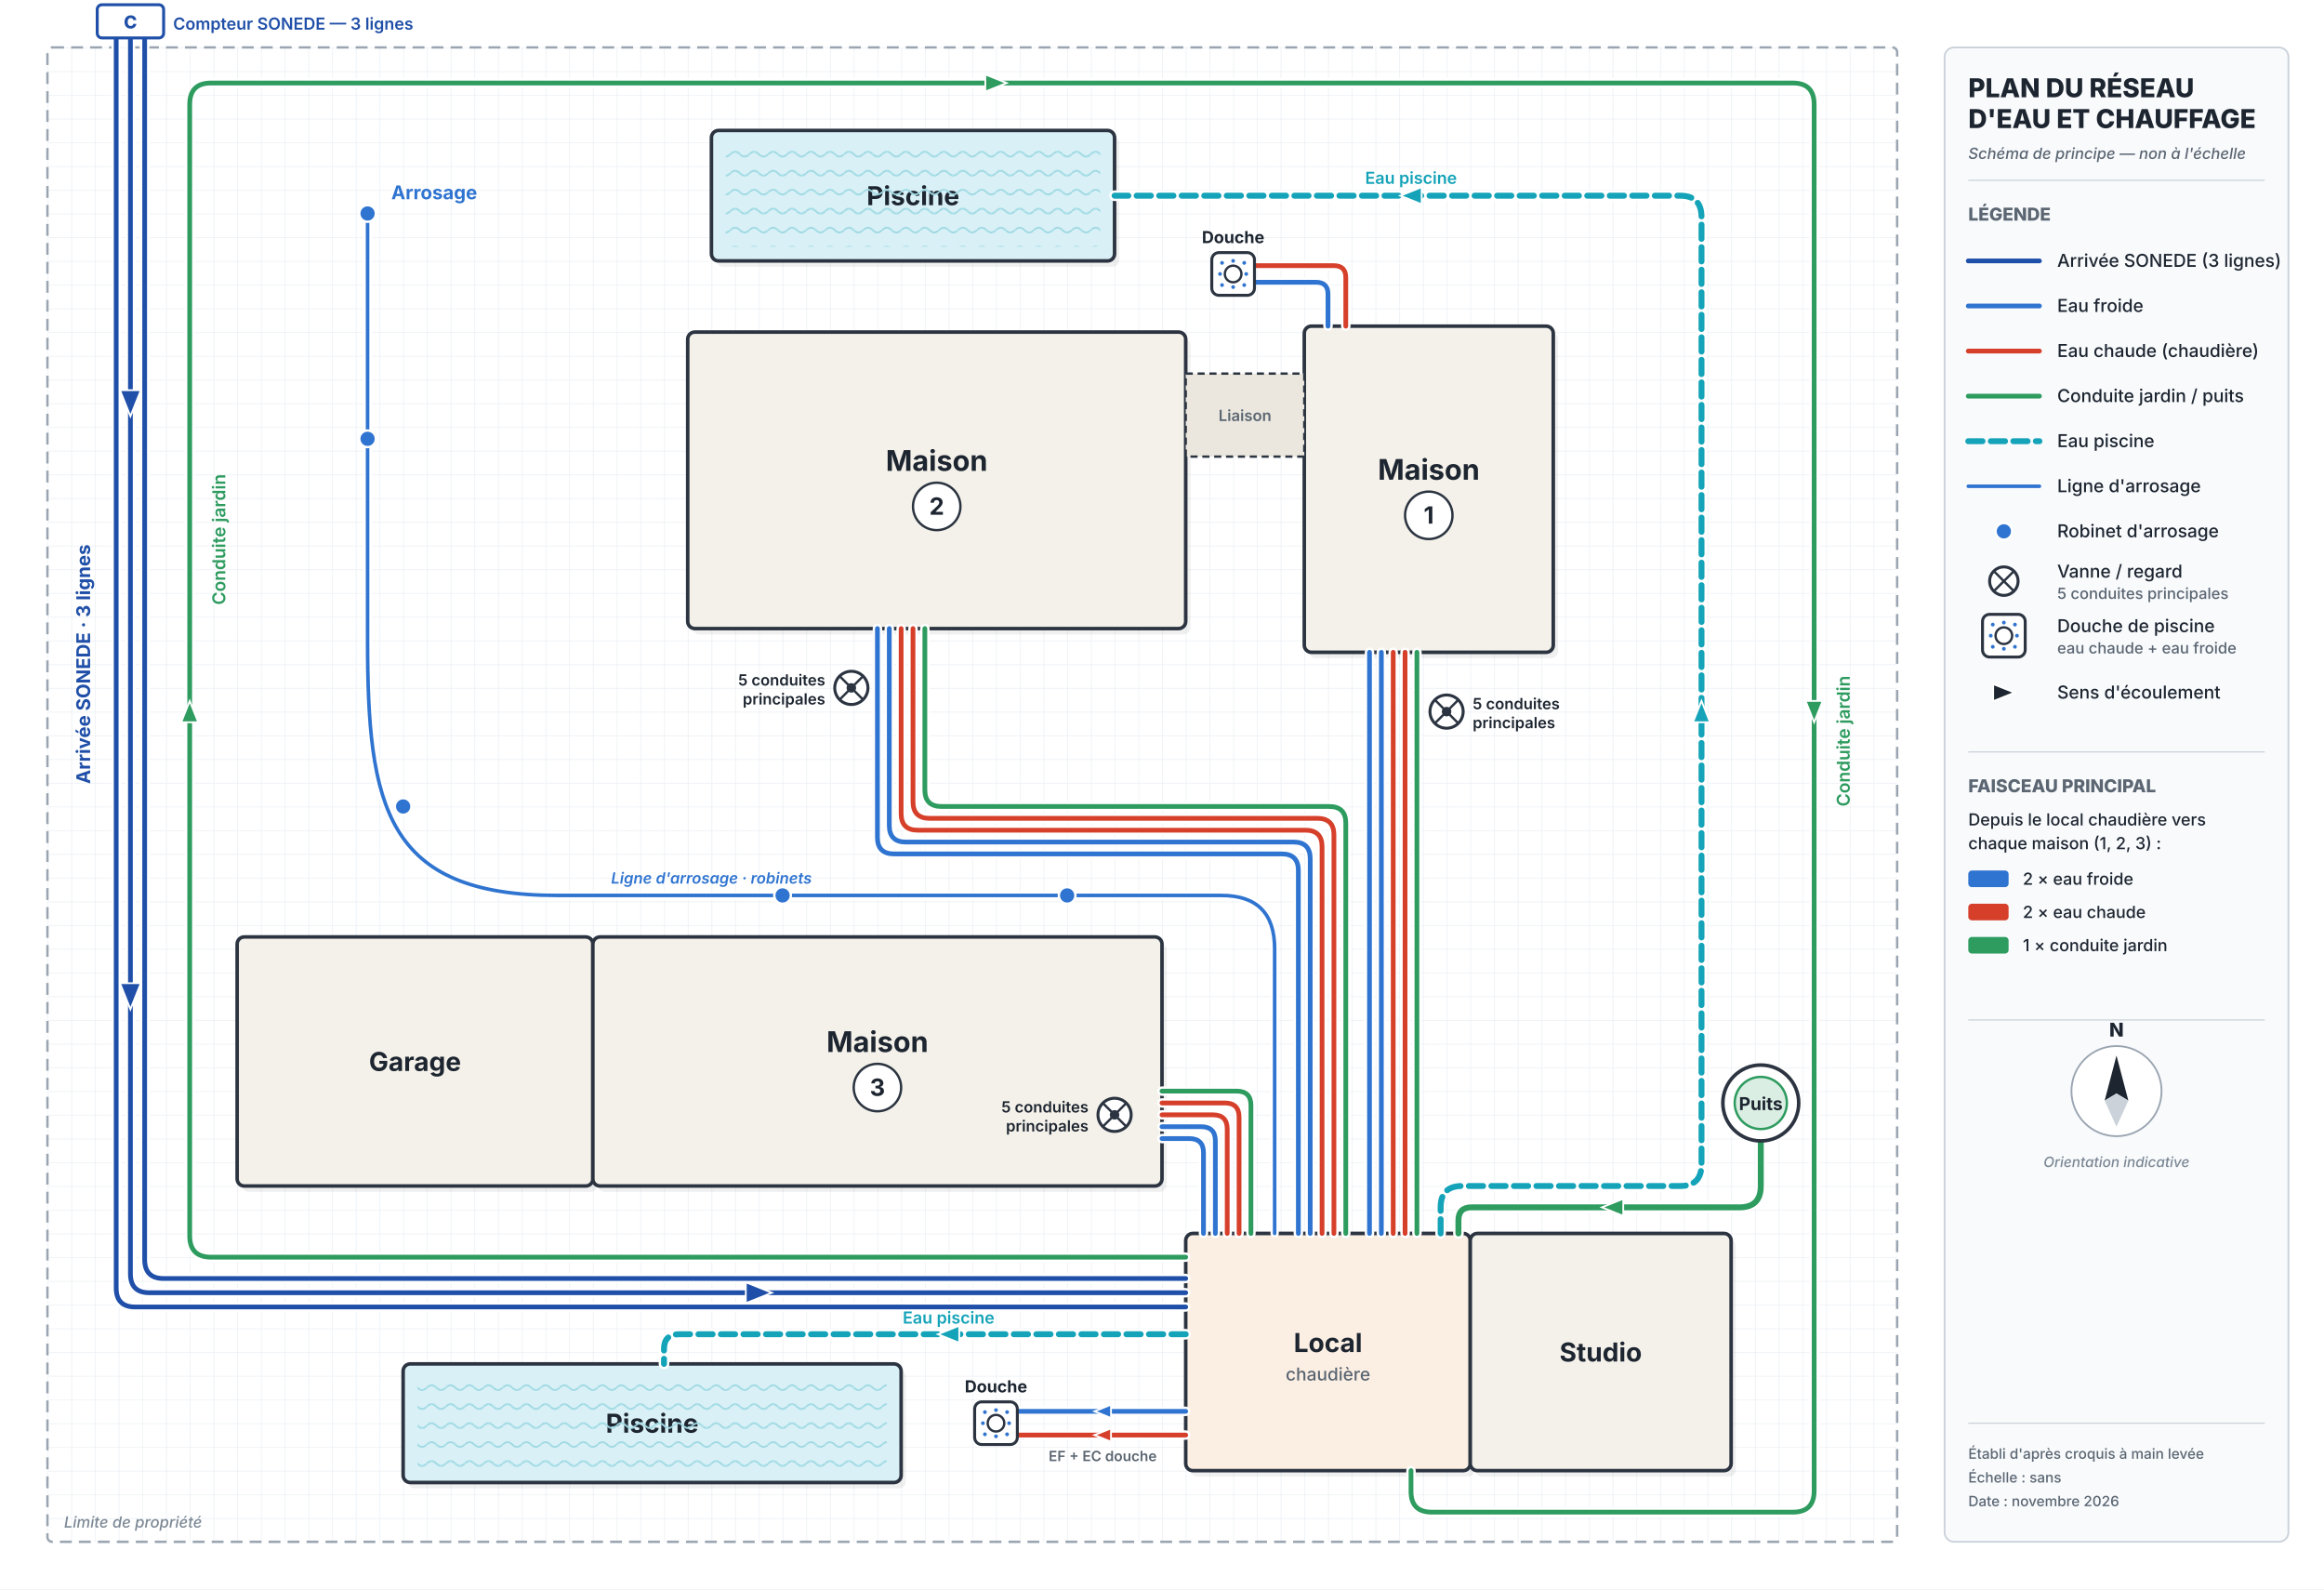
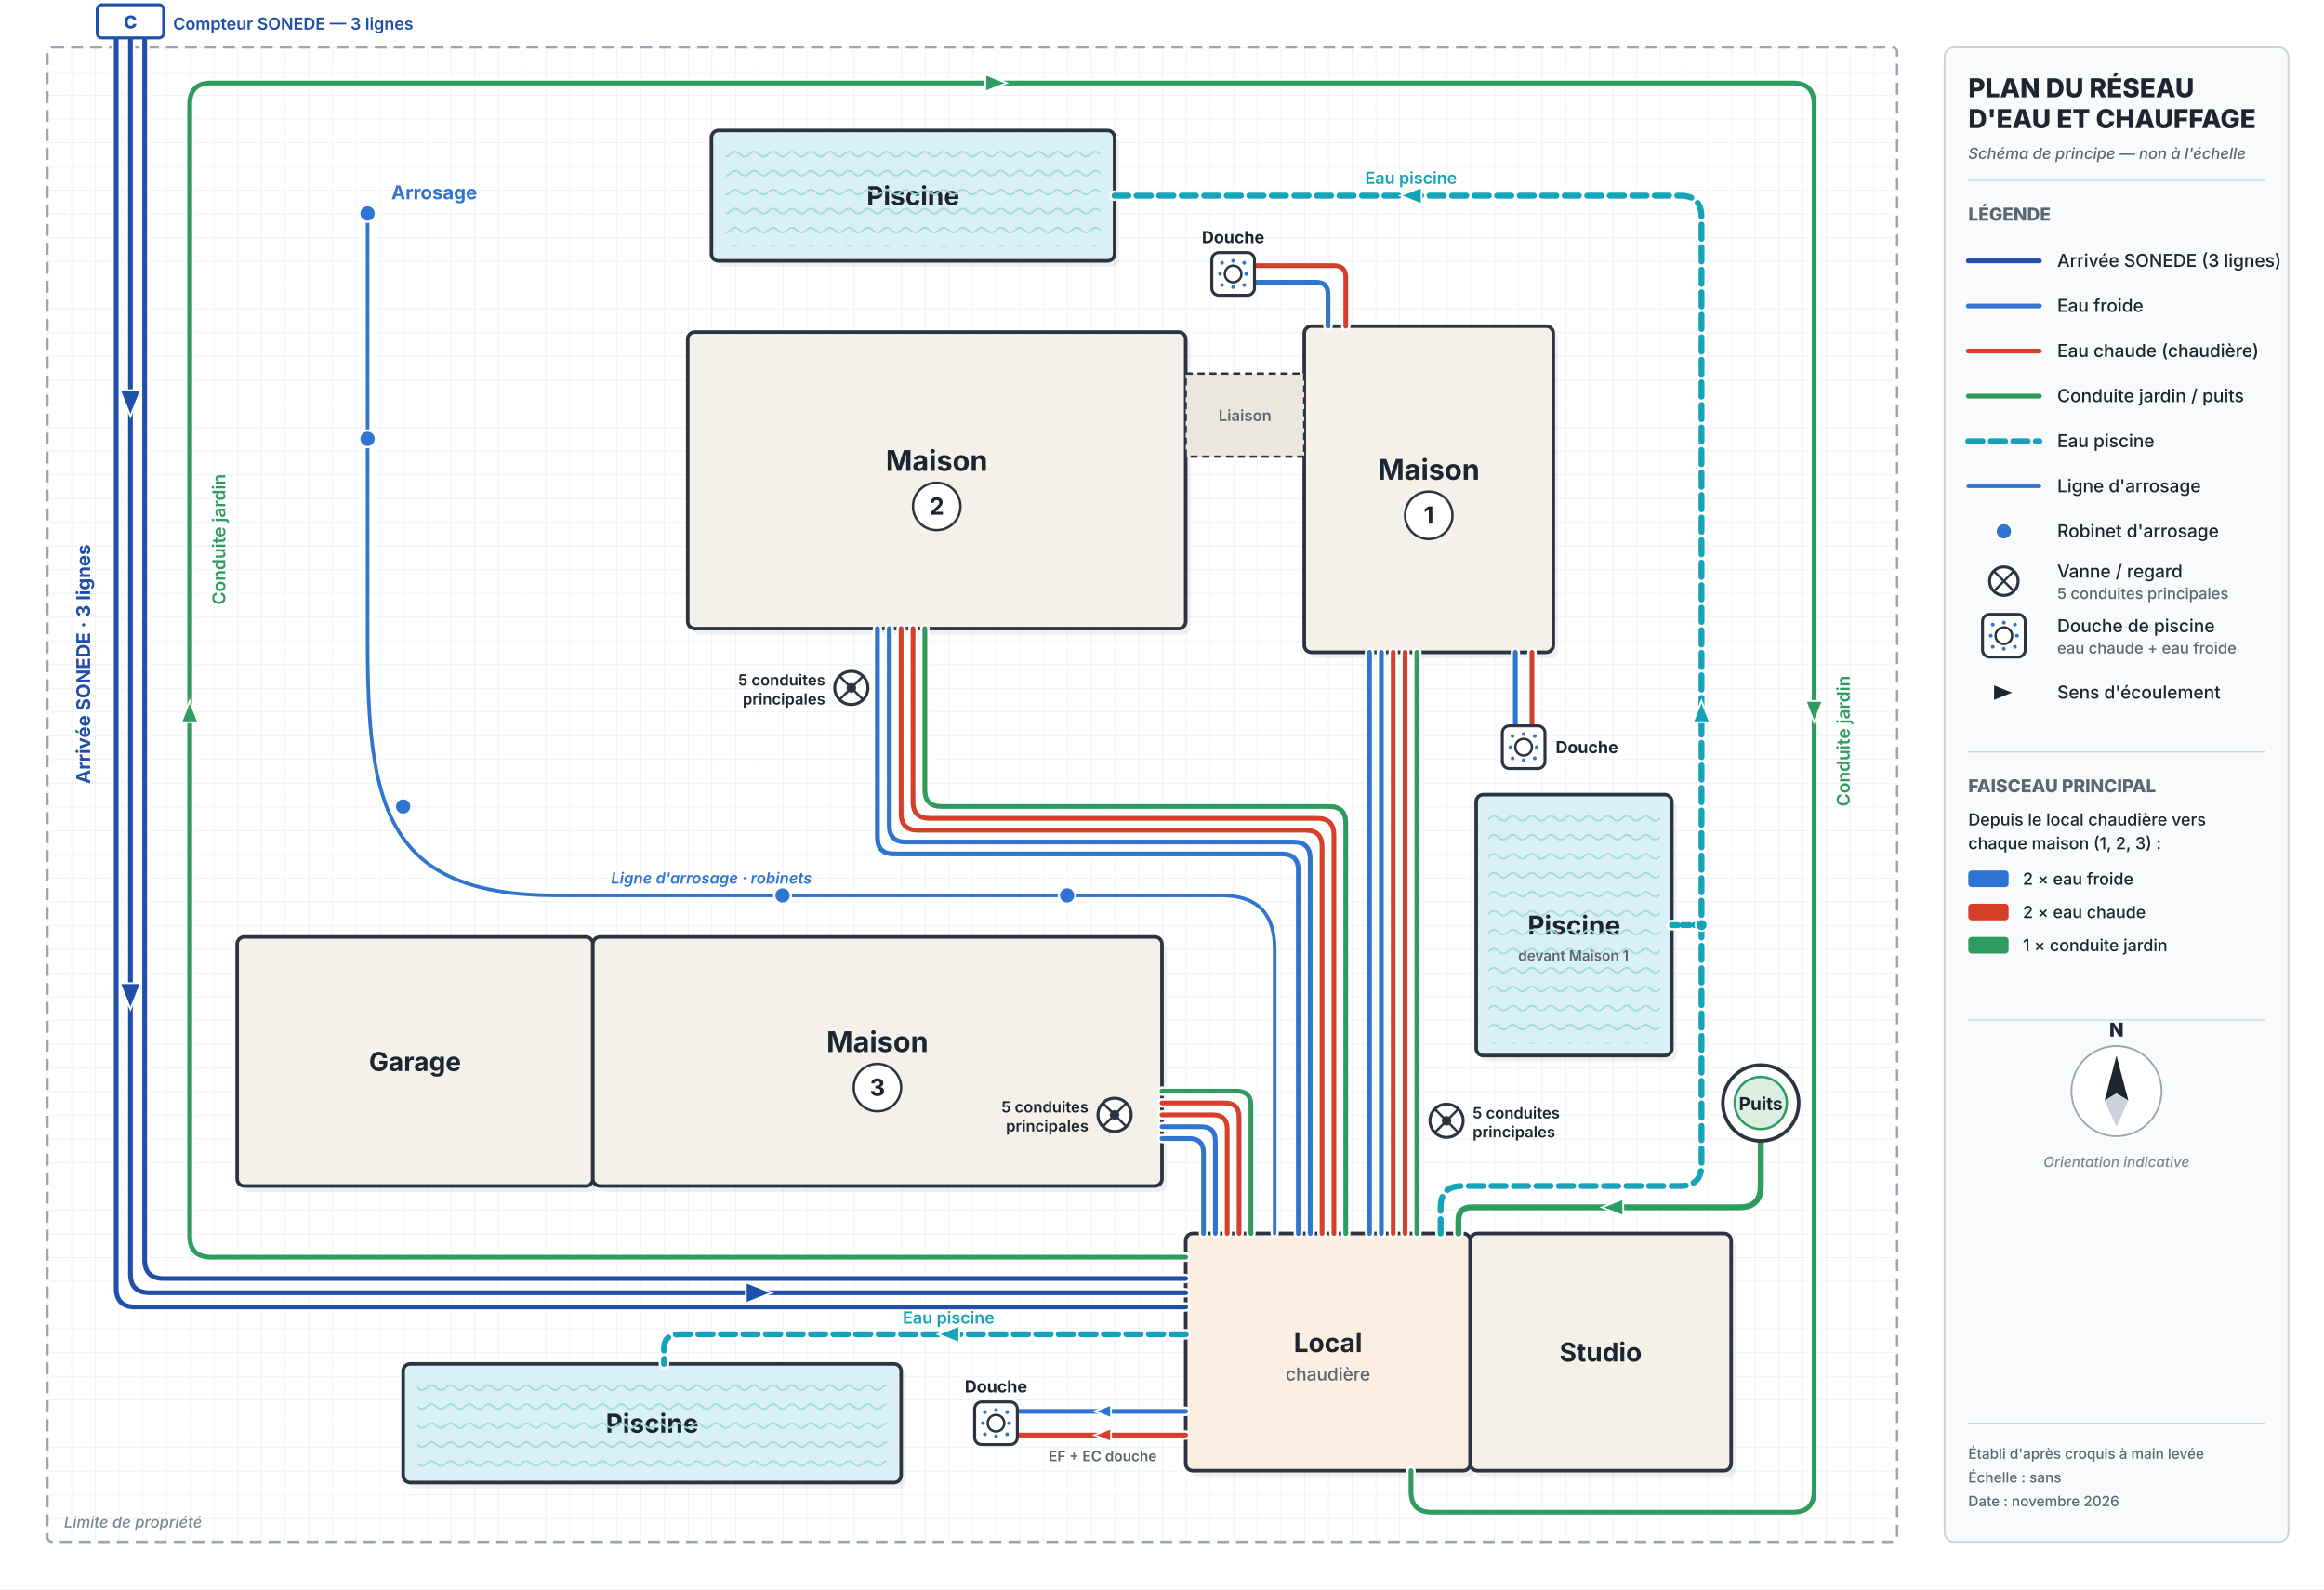
<svg xmlns="http://www.w3.org/2000/svg" viewBox="0 0 1960 1340" width="1960" height="1340" font-family="Inter, Segoe UI, Helvetica, Arial, sans-serif">
  <rect width="1960" height="1340" fill="#ffffff" />
  <defs>
    <pattern id="grid" width="20" height="20" patternUnits="userSpaceOnUse">
      <path d="M20 0H0V20" fill="none" stroke="#e9edf2" stroke-width="1" />
    </pattern>
    <pattern id="water" width="16" height="16" patternUnits="userSpaceOnUse">
      <path d="M0 10 Q4 6 8 10 T16 10" fill="none" stroke="#9fd8e3" stroke-width="1.5" />
    </pattern>
  </defs>
  <g transform="translate(40,40)">
    <rect x="0" y="0" width="1560" height="1260" fill="url(#grid)" stroke="#9aa5b1" stroke-width="2" stroke-dasharray="10 6" rx="4" />
    <text x="14" y="1248" font-size="13" font-weight="500" fill="#7b8794" text-anchor="start" font-style="italic">Limite de propriété</text>
    <rect x="564" y="75" width="340" height="110" rx="6" fill="#000" opacity=".06" />
    <rect x="560" y="70" width="340" height="110" rx="6" fill="#d9f1f6" stroke="#2b3440" stroke-width="3" />
    <text x="730.0" y="133.0" font-size="22" font-weight="700" fill="#1d2530" text-anchor="middle">Piscine</text>
    <rect x="572" y="82" width="316" height="86" rx="4" fill="url(#water)" />
    <rect x="544" y="245" width="420" height="250" rx="6" fill="#000" opacity=".06" />
    <rect x="540" y="240" width="420" height="250" rx="6" fill="#f4f1ea" stroke="#2b3440" stroke-width="3" />
    <circle cx="750.0" cy="387.0" r="20" fill="#fff" stroke="#2b3440" stroke-width="2" />
    <text x="750.0" y="394.0" font-size="20" font-weight="700" fill="#1d2530" text-anchor="middle">2</text>
    <text x="750.0" y="357.0" font-size="24" font-weight="700" fill="#1d2530" text-anchor="middle">Maison</text>
    <rect x="1064" y="240" width="210" height="275" rx="6" fill="#000" opacity=".06" />
    <rect x="1060" y="235" width="210" height="275" rx="6" fill="#f4f1ea" stroke="#2b3440" stroke-width="3" />
    <circle cx="1165.0" cy="394.5" r="20" fill="#fff" stroke="#2b3440" stroke-width="2" />
    <text x="1165.0" y="401.5" font-size="20" font-weight="700" fill="#1d2530" text-anchor="middle">1</text>
    <text x="1165.0" y="364.5" font-size="24" font-weight="700" fill="#1d2530" text-anchor="middle">Maison</text>
    <rect x="960" y="275" width="100" height="70" fill="#ebe7de" stroke="#2b3440" stroke-width="2" stroke-dasharray="6 4" />
    <text x="1010" y="315" font-size="13" font-weight="600" fill="#5b6672" text-anchor="middle">Liaison</text>
    <rect x="164" y="755" width="300" height="210" rx="6" fill="#000" opacity=".06" />
    <rect x="160" y="750" width="300" height="210" rx="6" fill="#f4f1ea" stroke="#2b3440" stroke-width="3" />
    <text x="310.0" y="863.0" font-size="22" font-weight="700" fill="#1d2530" text-anchor="middle">Garage</text>
    <rect x="464" y="755" width="480" height="210" rx="6" fill="#000" opacity=".06" />
    <rect x="460" y="750" width="480" height="210" rx="6" fill="#f4f1ea" stroke="#2b3440" stroke-width="3" />
    <circle cx="700.0" cy="877.0" r="20" fill="#fff" stroke="#2b3440" stroke-width="2" />
    <text x="700.0" y="884.0" font-size="20" font-weight="700" fill="#1d2530" text-anchor="middle">3</text>
    <text x="700.0" y="847.0" font-size="24" font-weight="700" fill="#1d2530" text-anchor="middle">Maison</text>
    <rect x="304" y="1115" width="420" height="100" rx="6" fill="#000" opacity=".06" />
    <rect x="300" y="1110" width="420" height="100" rx="6" fill="#d9f1f6" stroke="#2b3440" stroke-width="3" />
    <text x="510.0" y="1168.0" font-size="22" font-weight="700" fill="#1d2530" text-anchor="middle">Piscine</text>
    <rect x="312" y="1122" width="396" height="76" rx="4" fill="url(#water)" />
    <rect x="964" y="1005" width="240" height="200" rx="6" fill="#000" opacity=".06" />
    <rect x="960" y="1000" width="240" height="200" rx="6" fill="#fbeee3" stroke="#2b3440" stroke-width="3" />
    <text x="1080.0" y="1100.0" font-size="22" font-weight="700" fill="#1d2530" text-anchor="middle">Local</text>
    <text x="1080.0" y="1124.0" font-size="15" font-weight="500" fill="#5b6672" text-anchor="middle">chaudière</text>
    <rect x="1204" y="1005" width="220" height="200" rx="6" fill="#000" opacity=".06" />
    <rect x="1200" y="1000" width="220" height="200" rx="6" fill="#f4f1ea" stroke="#2b3440" stroke-width="3" />
    <text x="1310.0" y="1108.0" font-size="22" font-weight="700" fill="#1d2530" text-anchor="middle">Studio</text>
    <path d="M960,1020 L138.0,1020.0 Q120,1020 120.0,1002.0 L120.0,48.0 Q120,30 138.0,30.0 L1472.0,30.0 Q1490,30 1490.0,48.0 L1490.0,1217.0 Q1490,1235 1472.0,1235.0 L1167.5,1235.0 Q1150,1235 1150.0,1217.5 L1150,1200" fill="none" stroke="#fff" stroke-width="8" stroke-linejoin="round" stroke-linecap="round" />
    <path d="M960,1020 L138.0,1020.0 Q120,1020 120.0,1002.0 L120.0,48.0 Q120,30 138.0,30.0 L1472.0,30.0 Q1490,30 1490.0,48.0 L1490.0,1217.0 Q1490,1235 1472.0,1235.0 L1167.5,1235.0 Q1150,1235 1150.0,1217.5 L1150,1200" fill="none" stroke="#2e9b5f" stroke-width="4" stroke-linejoin="round" stroke-linecap="round" />
    <polygon points="120.0,551.0 112.8,569.0 127.2,569.0" fill="#2e9b5f" stroke="#fff" stroke-width="1.5" />
    <polygon points="809.0,30.0 791.0,22.8 791.0,37.2" fill="#2e9b5f" stroke="#fff" stroke-width="1.5" />
    <polygon points="1490.0,569.0 1482.8,551.0 1497.2,551.0" fill="#2e9b5f" stroke="#fff" stroke-width="1.5" />
    <text x="150" y="470" font-size="15" font-weight="600" fill="#2e9b5f" text-anchor="start" transform="rotate(-90 150 470)">Conduite jardin</text>
    <text x="1520" y="640" font-size="15" font-weight="600" fill="#2e9b5f" text-anchor="start" transform="rotate(-90 1520 640)">Conduite jardin</text>
    <path d="M58,-8 L58.0,1046.0 Q58,1062 74.0,1062.0 L960,1062" fill="none" stroke="#fff" stroke-width="8" stroke-linejoin="round" stroke-linecap="round" />
    <path d="M58,-8 L58.0,1046.0 Q58,1062 74.0,1062.0 L960,1062" fill="none" stroke="#1f4fa8" stroke-width="4" stroke-linejoin="round" stroke-linecap="round" />
    <path d="M70,-8 L70.0,1034.0 Q70,1050 86.0,1050.0 L960,1050" fill="none" stroke="#fff" stroke-width="8" stroke-linejoin="round" stroke-linecap="round" />
    <path d="M70,-8 L70.0,1034.0 Q70,1050 86.0,1050.0 L960,1050" fill="none" stroke="#1f4fa8" stroke-width="4" stroke-linejoin="round" stroke-linecap="round" />
    <path d="M82,-8 L82.0,1022.0 Q82,1038 98.0,1038.0 L960,1038" fill="none" stroke="#fff" stroke-width="8" stroke-linejoin="round" stroke-linecap="round" />
    <path d="M82,-8 L82.0,1022.0 Q82,1038 98.0,1038.0 L960,1038" fill="none" stroke="#1f4fa8" stroke-width="4" stroke-linejoin="round" stroke-linecap="round" />
    <polygon points="70.0,311.0 61.2,289.0 78.8,289.0" fill="#1f4fa8" stroke="#fff" stroke-width="1.5" />
    <polygon points="70.0,811.0 61.2,789.0 78.8,789.0" fill="#1f4fa8" stroke="#fff" stroke-width="1.5" />
    <polygon points="611.0,1050.0 589.0,1041.2 589.0,1058.8" fill="#1f4fa8" stroke="#fff" stroke-width="1.5" />
    <text x="36" y="520" font-size="16" font-weight="700" fill="#1f4fa8" text-anchor="middle" transform="rotate(-90 36 520)">Arrivée SONEDE · 3 lignes</text>
    <rect x="42" y="-36" width="56" height="28" rx="4" fill="#fff" stroke="#1f4fa8" stroke-width="2.5" />
    <text x="70" y="-16" font-size="15" font-weight="800" fill="#1f4fa8" text-anchor="middle">C</text>
    <text x="106" y="-15" font-size="14" font-weight="600" fill="#1f4fa8" text-anchor="start">Compteur SONEDE — 3 lignes</text>
    <path d="M960,1085 L532.5,1085.0 Q520,1085 520.0,1097.5 L520,1110" fill="none" stroke="#fff" stroke-width="9" stroke-linejoin="round" stroke-linecap="round" />
    <path d="M960,1085 L532.5,1085.0 Q520,1085 520.0,1097.5 L520,1110" fill="none" stroke="#14a3b8" stroke-width="5" stroke-linejoin="round" stroke-linecap="round" stroke-dasharray="12 7" />
    <polygon points="751.0,1085.0 769.0,1077.8 769.0,1092.2" fill="#14a3b8" stroke="#fff" stroke-width="1.5" />
    <text x="760" y="1076" font-size="14" font-weight="600" fill="#14a3b8" text-anchor="middle">Eau piscine</text>
    <path d="M1175,1000 L1175.0,978.0 Q1175,960 1193.0,960.0 L1377.0,960.0 Q1395,960 1395.0,942.0 L1395.0,143.0 Q1395,125 1377.0,125.0 L900,125" fill="none" stroke="#fff" stroke-width="9" stroke-linejoin="round" stroke-linecap="round" />
    <path d="M1175,1000 L1175.0,978.0 Q1175,960 1193.0,960.0 L1377.0,960.0 Q1395,960 1395.0,942.0 L1395.0,143.0 Q1395,125 1377.0,125.0 L900,125" fill="none" stroke="#14a3b8" stroke-width="5" stroke-linejoin="round" stroke-linecap="round" stroke-dasharray="12 7" />
    <polygon points="1395.0,551.0 1387.8,569.0 1402.2,569.0" fill="#14a3b8" stroke="#fff" stroke-width="1.5" />
    <polygon points="1141.0,125.0 1159.0,117.8 1159.0,132.2" fill="#14a3b8" stroke="#fff" stroke-width="1.5" />
    <text x="1150" y="115" font-size="14" font-weight="600" fill="#14a3b8" text-anchor="middle">Eau piscine</text>
    <path d="M1445,922 L1445.0,960.0 Q1445,978 1427.0,978.0 L1201.0,978.0 Q1190,978 1190.0,989.0 L1190,1000" fill="none" stroke="#fff" stroke-width="9" stroke-linejoin="round" stroke-linecap="round" />
    <path d="M1445,922 L1445.0,960.0 Q1445,978 1427.0,978.0 L1201.0,978.0 Q1190,978 1190.0,989.0 L1190,1000" fill="none" stroke="#2e9b5f" stroke-width="5" stroke-linejoin="round" stroke-linecap="round" />
    <polygon points="1311.0,978.0 1329.0,970.8 1329.0,985.2" fill="#2e9b5f" stroke="#fff" stroke-width="1.5" />
    <circle cx="1445" cy="890" r="32" fill="#fff" stroke="#2b3440" stroke-width="3" />
    <circle cx="1445" cy="890" r="22" fill="#dbeee3" stroke="#2e9b5f" stroke-width="2" />
    <text x="1445" y="896" font-size="15" font-weight="700" fill="#1d2530" text-anchor="middle">Puits</text>
    <path d="M1035,1000 L1035,760 Q1035,715 990,715 L430,715 C285,715 270,640 270,500 L270,140" fill="none" stroke="#fff" stroke-width="7" stroke-linejoin="round" stroke-linecap="round" />
    <path d="M1035,1000 L1035,760 Q1035,715 990,715 L430,715 C285,715 270,640 270,500 L270,140" fill="none" stroke="#2f74d0" stroke-width="3" stroke-linejoin="round" stroke-linecap="round" />
    <circle cx="270" cy="140" r="7" fill="#2f74d0" stroke="#fff" stroke-width="2" />
    <circle cx="270" cy="330" r="7" fill="#2f74d0" stroke="#fff" stroke-width="2" />
    <circle cx="300" cy="640" r="7" fill="#2f74d0" stroke="#fff" stroke-width="2" />
    <circle cx="620" cy="715" r="7" fill="#2f74d0" stroke="#fff" stroke-width="2" />
    <circle cx="860" cy="715" r="7" fill="#2f74d0" stroke="#fff" stroke-width="2" />
    <text x="290" y="128" font-size="16" font-weight="700" fill="#2f74d0" text-anchor="start">Arrosage</text>
    <text x="560" y="705" font-size="13" font-weight="600" fill="#2f74d0" text-anchor="middle" font-style="italic">Ligne d'arrosage · robinets</text>
    <path d="M975,1000 L975.0,932.0 Q975,920 963.0,920.0 L940,920" fill="none" stroke="#fff" stroke-width="8" stroke-linejoin="round" stroke-linecap="round" />
    <path d="M975,1000 L975.0,932.0 Q975,920 963.0,920.0 L940,920" fill="none" stroke="#2f74d0" stroke-width="4" stroke-linejoin="round" stroke-linecap="round" />
    <path d="M985,1000 L985.0,922.0 Q985,910 973.0,910.0 L940,910" fill="none" stroke="#fff" stroke-width="8" stroke-linejoin="round" stroke-linecap="round" />
    <path d="M985,1000 L985.0,922.0 Q985,910 973.0,910.0 L940,910" fill="none" stroke="#2f74d0" stroke-width="4" stroke-linejoin="round" stroke-linecap="round" />
    <path d="M995,1000 L995.0,912.0 Q995,900 983.0,900.0 L940,900" fill="none" stroke="#fff" stroke-width="8" stroke-linejoin="round" stroke-linecap="round" />
    <path d="M995,1000 L995.0,912.0 Q995,900 983.0,900.0 L940,900" fill="none" stroke="#d6402b" stroke-width="4" stroke-linejoin="round" stroke-linecap="round" />
    <path d="M1005,1000 L1005.0,902.0 Q1005,890 993.0,890.0 L940,890" fill="none" stroke="#fff" stroke-width="8" stroke-linejoin="round" stroke-linecap="round" />
    <path d="M1005,1000 L1005.0,902.0 Q1005,890 993.0,890.0 L940,890" fill="none" stroke="#d6402b" stroke-width="4" stroke-linejoin="round" stroke-linecap="round" />
    <path d="M1015,1000 L1015.0,892.0 Q1015,880 1003.0,880.0 L940,880" fill="none" stroke="#fff" stroke-width="8" stroke-linejoin="round" stroke-linecap="round" />
    <path d="M1015,1000 L1015.0,892.0 Q1015,880 1003.0,880.0 L940,880" fill="none" stroke="#2e9b5f" stroke-width="4" stroke-linejoin="round" stroke-linecap="round" />
    <path d="M1055,1000 L1055.0,694.0 Q1055,680 1041.0,680.0 L714.0,680.0 Q700,680 700.0,666.0 L700,490" fill="none" stroke="#fff" stroke-width="8" stroke-linejoin="round" stroke-linecap="round" />
    <path d="M1055,1000 L1055.0,694.0 Q1055,680 1041.0,680.0 L714.0,680.0 Q700,680 700.0,666.0 L700,490" fill="none" stroke="#2f74d0" stroke-width="4" stroke-linejoin="round" stroke-linecap="round" />
    <path d="M1065,1000 L1065.0,684.0 Q1065,670 1051.0,670.0 L724.0,670.0 Q710,670 710.0,656.0 L710,490" fill="none" stroke="#fff" stroke-width="8" stroke-linejoin="round" stroke-linecap="round" />
    <path d="M1065,1000 L1065.0,684.0 Q1065,670 1051.0,670.0 L724.0,670.0 Q710,670 710.0,656.0 L710,490" fill="none" stroke="#2f74d0" stroke-width="4" stroke-linejoin="round" stroke-linecap="round" />
    <path d="M1075,1000 L1075.0,674.0 Q1075,660 1061.0,660.0 L734.0,660.0 Q720,660 720.0,646.0 L720,490" fill="none" stroke="#fff" stroke-width="8" stroke-linejoin="round" stroke-linecap="round" />
    <path d="M1075,1000 L1075.0,674.0 Q1075,660 1061.0,660.0 L734.0,660.0 Q720,660 720.0,646.0 L720,490" fill="none" stroke="#d6402b" stroke-width="4" stroke-linejoin="round" stroke-linecap="round" />
    <path d="M1085,1000 L1085.0,664.0 Q1085,650 1071.0,650.0 L744.0,650.0 Q730,650 730.0,636.0 L730,490" fill="none" stroke="#fff" stroke-width="8" stroke-linejoin="round" stroke-linecap="round" />
    <path d="M1085,1000 L1085.0,664.0 Q1085,650 1071.0,650.0 L744.0,650.0 Q730,650 730.0,636.0 L730,490" fill="none" stroke="#d6402b" stroke-width="4" stroke-linejoin="round" stroke-linecap="round" />
    <path d="M1095,1000 L1095.0,654.0 Q1095,640 1081.0,640.0 L754.0,640.0 Q740,640 740.0,626.0 L740,490" fill="none" stroke="#fff" stroke-width="8" stroke-linejoin="round" stroke-linecap="round" />
    <path d="M1095,1000 L1095.0,654.0 Q1095,640 1081.0,640.0 L754.0,640.0 Q740,640 740.0,626.0 L740,490" fill="none" stroke="#2e9b5f" stroke-width="4" stroke-linejoin="round" stroke-linecap="round" />
    <path d="M1115,1000 L1115,510" fill="none" stroke="#fff" stroke-width="8" stroke-linejoin="round" stroke-linecap="round" />
    <path d="M1115,1000 L1115,510" fill="none" stroke="#2f74d0" stroke-width="4" stroke-linejoin="round" stroke-linecap="round" />
    <path d="M1125,1000 L1125,510" fill="none" stroke="#fff" stroke-width="8" stroke-linejoin="round" stroke-linecap="round" />
    <path d="M1125,1000 L1125,510" fill="none" stroke="#2f74d0" stroke-width="4" stroke-linejoin="round" stroke-linecap="round" />
    <path d="M1135,1000 L1135,510" fill="none" stroke="#fff" stroke-width="8" stroke-linejoin="round" stroke-linecap="round" />
    <path d="M1135,1000 L1135,510" fill="none" stroke="#d6402b" stroke-width="4" stroke-linejoin="round" stroke-linecap="round" />
    <path d="M1145,1000 L1145,510" fill="none" stroke="#fff" stroke-width="8" stroke-linejoin="round" stroke-linecap="round" />
    <path d="M1145,1000 L1145,510" fill="none" stroke="#d6402b" stroke-width="4" stroke-linejoin="round" stroke-linecap="round" />
    <path d="M1155,1000 L1155,510" fill="none" stroke="#fff" stroke-width="8" stroke-linejoin="round" stroke-linecap="round" />
    <path d="M1155,1000 L1155,510" fill="none" stroke="#2e9b5f" stroke-width="4" stroke-linejoin="round" stroke-linecap="round" />
    <path d="M1080,235 L1080.0,208.0 Q1080,198 1070.0,198.0 L1018,198" fill="none" stroke="#fff" stroke-width="8" stroke-linejoin="round" stroke-linecap="round" />
    <path d="M1080,235 L1080.0,208.0 Q1080,198 1070.0,198.0 L1018,198" fill="none" stroke="#2f74d0" stroke-width="4" stroke-linejoin="round" stroke-linecap="round" />
    <path d="M1095,235 L1095.0,194.0 Q1095,184 1085.0,184.0 L1018,184" fill="none" stroke="#fff" stroke-width="8" stroke-linejoin="round" stroke-linecap="round" />
    <path d="M1095,235 L1095.0,194.0 Q1095,184 1085.0,184.0 L1018,184" fill="none" stroke="#d6402b" stroke-width="4" stroke-linejoin="round" stroke-linecap="round" />
    <rect x="982" y="173" width="36" height="36" rx="6" fill="#fff" stroke="#2b3440" stroke-width="2.5" />
    <circle cx="1000" cy="191" r="7" fill="none" stroke="#2b3440" stroke-width="2" />
    <circle cx="990.65" cy="181.65" r="1.6" fill="#2f74d0" />
    <circle cx="1000.0" cy="179.95" r="1.6" fill="#2f74d0" />
    <circle cx="1009.35" cy="181.65" r="1.6" fill="#2f74d0" />
    <circle cx="988.95" cy="191.0" r="1.6" fill="#2f74d0" />
    <circle cx="1011.05" cy="191.0" r="1.6" fill="#2f74d0" />
    <circle cx="990.65" cy="200.35" r="1.6" fill="#2f74d0" />
    <circle cx="1000.0" cy="202.05" r="1.6" fill="#2f74d0" />
    <circle cx="1009.35" cy="200.35" r="1.6" fill="#2f74d0" />
    <text x="1000" y="165" font-size="14" font-weight="700" fill="#1d2530" text-anchor="middle">Douche</text>
    <path d="M960,1150 L818,1150" fill="none" stroke="#fff" stroke-width="8" stroke-linejoin="round" stroke-linecap="round" />
    <path d="M960,1150 L818,1150" fill="none" stroke="#2f74d0" stroke-width="4" stroke-linejoin="round" stroke-linecap="round" />
    <path d="M960,1170 L818,1170" fill="none" stroke="#fff" stroke-width="8" stroke-linejoin="round" stroke-linecap="round" />
    <path d="M960,1170 L818,1170" fill="none" stroke="#d6402b" stroke-width="4" stroke-linejoin="round" stroke-linecap="round" />
    <polygon points="883.0,1150.0 897.0,1144.4 897.0,1155.6" fill="#2f74d0" stroke="#fff" stroke-width="1.5" />
    <polygon points="883.0,1170.0 897.0,1164.4 897.0,1175.6" fill="#d6402b" stroke="#fff" stroke-width="1.5" />
    <rect x="782" y="1142" width="36" height="36" rx="6" fill="#fff" stroke="#2b3440" stroke-width="2.5" />
    <circle cx="800" cy="1160" r="7" fill="none" stroke="#2b3440" stroke-width="2" />
    <circle cx="790.65" cy="1150.65" r="1.6" fill="#2f74d0" />
    <circle cx="800.0" cy="1148.95" r="1.6" fill="#2f74d0" />
    <circle cx="809.35" cy="1150.65" r="1.6" fill="#2f74d0" />
    <circle cx="788.95" cy="1160.0" r="1.6" fill="#2f74d0" />
    <circle cx="811.05" cy="1160.0" r="1.6" fill="#2f74d0" />
    <circle cx="790.65" cy="1169.35" r="1.6" fill="#2f74d0" />
    <circle cx="800.0" cy="1171.05" r="1.6" fill="#2f74d0" />
    <circle cx="809.35" cy="1169.35" r="1.6" fill="#2f74d0" />
    <text x="800" y="1134" font-size="14" font-weight="700" fill="#1d2530" text-anchor="middle">Douche</text>
    <text x="890" y="1192" font-size="12" font-weight="600" fill="#5b6672" text-anchor="middle">EF + EC douche</text>
+     <rect x="1209" y="635" width="165" height="220" rx="6" fill="#000" opacity=".06" />
+     <rect x="1205" y="630" width="165" height="220" rx="6" fill="#d9f1f6" stroke="#2b3440" stroke-width="3" />
+     <text x="1287.5" y="748.0" font-size="22" font-weight="700" fill="#1d2530" text-anchor="middle">Piscine</text>
+     <rect x="1215" y="640" width="145" height="200" rx="4" fill="url(#water)" />
+     <text x="1287" y="770" font-size="12" font-weight="600" fill="#5b6672" text-anchor="middle">devant Maison 1</text>
+     <path d="M1395,740 L1370,740" fill="none" stroke="#fff" stroke-width="9" stroke-linejoin="round" stroke-linecap="round" />
+     <path d="M1395,740 L1370,740" fill="none" stroke="#14a3b8" stroke-width="5" stroke-linejoin="round" stroke-linecap="round" stroke-dasharray="6 4" />
+     <circle cx="1395" cy="740" r="5" fill="#14a3b8" stroke="#fff" stroke-width="1.5" />
+     <path d="M1238,510 L1238,572" fill="none" stroke="#fff" stroke-width="8" stroke-linejoin="round" stroke-linecap="round" />
+     <path d="M1238,510 L1238,572" fill="none" stroke="#2f74d0" stroke-width="4" stroke-linejoin="round" stroke-linecap="round" />
+     <path d="M1252,510 L1252,572" fill="none" stroke="#fff" stroke-width="8" stroke-linejoin="round" stroke-linecap="round" />
+     <path d="M1252,510 L1252,572" fill="none" stroke="#d6402b" stroke-width="4" stroke-linejoin="round" stroke-linecap="round" />
+     <rect x="1227" y="572" width="36" height="36" rx="6" fill="#fff" stroke="#2b3440" stroke-width="2.5" />
+     <circle cx="1245" cy="590" r="7" fill="none" stroke="#2b3440" stroke-width="2" />
+     <circle cx="1235.65" cy="580.65" r="1.6" fill="#2f74d0" />
+     <circle cx="1245.0" cy="578.95" r="1.6" fill="#2f74d0" />
+     <circle cx="1254.35" cy="580.65" r="1.6" fill="#2f74d0" />
+     <circle cx="1233.95" cy="590.0" r="1.6" fill="#2f74d0" />
+     <circle cx="1256.05" cy="590.0" r="1.6" fill="#2f74d0" />
+     <circle cx="1235.65" cy="599.35" r="1.6" fill="#2f74d0" />
+     <circle cx="1245.0" cy="601.05" r="1.6" fill="#2f74d0" />
+     <circle cx="1254.35" cy="599.35" r="1.6" fill="#2f74d0" />
+     <text x="1272" y="595" font-size="14" font-weight="700" fill="#1d2530" text-anchor="start">Douche</text>
    <g>
      <circle cx="900" cy="900" r="14" fill="#fff" stroke="#2b3440" stroke-width="2.5" />
      <path d="M890,890 L910,910 M910,890 L890,910" stroke="#2b3440" stroke-width="2" />
      <circle cx="900" cy="900" r="4" fill="#2b3440" />
    </g>
    <text x="878" y="898" font-size="13" font-weight="600" fill="#1d2530" text-anchor="end">5 conduites</text>
    <text x="878" y="914" font-size="13" font-weight="600" fill="#1d2530" text-anchor="end">principales</text>
    <g>
      <circle cx="678" cy="540" r="14" fill="#fff" stroke="#2b3440" stroke-width="2.5" />
      <path d="M668,530 L688,550 M688,530 L668,550" stroke="#2b3440" stroke-width="2" />
      <circle cx="678" cy="540" r="4" fill="#2b3440" />
    </g>
    <text x="656" y="538" font-size="13" font-weight="600" fill="#1d2530" text-anchor="end">5 conduites</text>
    <text x="656" y="554" font-size="13" font-weight="600" fill="#1d2530" text-anchor="end">principales</text>
    <g>
-       <circle cx="1180" cy="560" r="14" fill="#fff" stroke="#2b3440" stroke-width="2.5" />
-       <path d="M1170,550 L1190,570 M1190,550 L1170,570" stroke="#2b3440" stroke-width="2" />
-       <circle cx="1180" cy="560" r="4" fill="#2b3440" />
+       <circle cx="1180" cy="905" r="14" fill="#fff" stroke="#2b3440" stroke-width="2.5" />
+       <path d="M1170,895 L1190,915 M1190,895 L1170,915" stroke="#2b3440" stroke-width="2" />
+       <circle cx="1180" cy="905" r="4" fill="#2b3440" />
    </g>
-     <text x="1202" y="558" font-size="13" font-weight="600" fill="#1d2530" text-anchor="start">5 conduites</text>
-     <text x="1202" y="574" font-size="13" font-weight="600" fill="#1d2530" text-anchor="start">principales</text>
+     <text x="1202" y="903" font-size="13" font-weight="600" fill="#1d2530" text-anchor="start">5 conduites</text>
+     <text x="1202" y="919" font-size="13" font-weight="600" fill="#1d2530" text-anchor="start">principales</text>
  </g>
  <rect x="1640" y="40" width="290" height="1260" rx="8" fill="#f8fafc" stroke="#cbd2d9" stroke-width="1.5" />
  <text x="1660" y="82" font-size="22" font-weight="800" fill="#1d2530" text-anchor="start">PLAN DU RÉSEAU</text>
  <text x="1660" y="108" font-size="22" font-weight="800" fill="#1d2530" text-anchor="start">D'EAU ET CHAUFFAGE</text>
  <text x="1660" y="134" font-size="13" font-weight="500" fill="#5b6672" text-anchor="start" font-style="italic">Schéma de principe — non à l'échelle</text>
  <line x1="1660" y1="152" x2="1910" y2="152" stroke="#cbd2d9" />
  <text x="1660" y="186" font-size="15" font-weight="800" fill="#5b6672" text-anchor="start">LÉGENDE</text>
  <line x1="1660" y1="220" x2="1720" y2="220" stroke="#1f4fa8" stroke-width="4" stroke-linecap="round" />
  <text x="1735" y="225" font-size="15" font-weight="500" fill="#1d2530" text-anchor="start">Arrivée SONEDE (3 lignes)</text>
  <line x1="1660" y1="258" x2="1720" y2="258" stroke="#2f74d0" stroke-width="4" stroke-linecap="round" />
  <text x="1735" y="263" font-size="15" font-weight="500" fill="#1d2530" text-anchor="start">Eau froide</text>
  <line x1="1660" y1="296" x2="1720" y2="296" stroke="#d6402b" stroke-width="4" stroke-linecap="round" />
  <text x="1735" y="301" font-size="15" font-weight="500" fill="#1d2530" text-anchor="start">Eau chaude (chaudière)</text>
  <line x1="1660" y1="334" x2="1720" y2="334" stroke="#2e9b5f" stroke-width="4" stroke-linecap="round" />
  <text x="1735" y="339" font-size="15" font-weight="500" fill="#1d2530" text-anchor="start">Conduite jardin / puits</text>
  <line x1="1660" y1="372" x2="1720" y2="372" stroke="#14a3b8" stroke-width="5" stroke-linecap="round" stroke-dasharray="12 7" />
  <text x="1735" y="377" font-size="15" font-weight="500" fill="#1d2530" text-anchor="start">Eau piscine</text>
  <line x1="1660" y1="410" x2="1720" y2="410" stroke="#2f74d0" stroke-width="3" stroke-linecap="round" />
  <text x="1735" y="415" font-size="15" font-weight="500" fill="#1d2530" text-anchor="start">Ligne d'arrosage</text>
  <circle cx="1690" cy="448" r="7" fill="#2f74d0" stroke="#fff" stroke-width="2" />
  <text x="1735" y="453" font-size="15" font-weight="500" fill="#1d2530" text-anchor="start">Robinet d'arrosage</text>
  <circle cx="1690" cy="490" r="12" fill="#fff" stroke="#2b3440" stroke-width="2.5" />
  <path d="M1682,482 L1698,498 M1698,482 L1682,498" stroke="#2b3440" stroke-width="2" />
  <text x="1735" y="487" font-size="15" font-weight="500" fill="#1d2530" text-anchor="start">Vanne / regard</text>
  <text x="1735" y="505" font-size="13" font-weight="500" fill="#5b6672" text-anchor="start">5 conduites principales</text>
  <g transform="translate(0,0)">
    <rect x="1672" y="518" width="36" height="36" rx="6" fill="#fff" stroke="#2b3440" stroke-width="2.5" />
    <circle cx="1690" cy="536" r="7" fill="none" stroke="#2b3440" stroke-width="2" />
    <circle cx="1680.65" cy="526.65" r="1.6" fill="#2f74d0" />
    <circle cx="1690.0" cy="524.95" r="1.6" fill="#2f74d0" />
    <circle cx="1699.35" cy="526.65" r="1.6" fill="#2f74d0" />
    <circle cx="1678.95" cy="536.0" r="1.6" fill="#2f74d0" />
    <circle cx="1701.05" cy="536.0" r="1.6" fill="#2f74d0" />
    <circle cx="1680.65" cy="545.35" r="1.6" fill="#2f74d0" />
    <circle cx="1690.0" cy="547.05" r="1.6" fill="#2f74d0" />
    <circle cx="1699.35" cy="545.35" r="1.6" fill="#2f74d0" />
  </g>
  <text x="1735" y="533" font-size="15" font-weight="500" fill="#1d2530" text-anchor="start">Douche de piscine</text>
  <text x="1735" y="551" font-size="13" font-weight="500" fill="#5b6672" text-anchor="start">eau chaude + eau froide</text>
  <polygon points="1699.0,584.0 1681.0,576.8 1681.0,591.2" fill="#1d2530" stroke="#fff" stroke-width="1.5" />
  <text x="1735" y="589" font-size="15" font-weight="500" fill="#1d2530" text-anchor="start">Sens d'écoulement</text>
  <line x1="1660" y1="634" x2="1910" y2="634" stroke="#cbd2d9" />
  <text x="1660" y="668" font-size="15" font-weight="800" fill="#5b6672" text-anchor="start">FAISCEAU PRINCIPAL</text>
  <text x="1660" y="696" font-size="14" font-weight="500" fill="#1d2530" text-anchor="start">Depuis le local chaudière vers</text>
  <text x="1660" y="716" font-size="14" font-weight="500" fill="#1d2530" text-anchor="start">chaque maison (1, 2, 3) :</text>
  <rect x="1660" y="734" width="34" height="14" rx="3" fill="#2f74d0" />
  <text x="1706" y="746" font-size="14" font-weight="500" fill="#1d2530" text-anchor="start">2 × eau froide</text>
  <rect x="1660" y="762" width="34" height="14" rx="3" fill="#d6402b" />
  <text x="1706" y="774" font-size="14" font-weight="500" fill="#1d2530" text-anchor="start">2 × eau chaude</text>
  <rect x="1660" y="790" width="34" height="14" rx="3" fill="#2e9b5f" />
  <text x="1706" y="802" font-size="14" font-weight="500" fill="#1d2530" text-anchor="start">1 × conduite jardin</text>
  <line x1="1660" y1="860" x2="1910" y2="860" stroke="#cbd2d9" />
  <g transform="translate(1785,920)">
    <circle r="38" fill="#fff" stroke="#9aa5b1" stroke-width="1.5" />
    <polygon points="0,-30 10,8 0,2 -10,8" fill="#1d2530" />
    <polygon points="0,30 10,8 0,2 -10,8" fill="#cbd2d9" />
  </g>
  <text x="1785" y="874" font-size="16" font-weight="800" fill="#1d2530" text-anchor="middle">N</text>
  <text x="1785" y="984" font-size="12" font-weight="500" fill="#7b8794" text-anchor="middle" font-style="italic">Orientation indicative</text>
  <line x1="1660" y1="1200" x2="1910" y2="1200" stroke="#cbd2d9" />
  <text x="1660" y="1230" font-size="12" font-weight="500" fill="#5b6672" text-anchor="start">Établi d'après croquis à main levée</text>
  <text x="1660" y="1250" font-size="12" font-weight="500" fill="#5b6672" text-anchor="start">Échelle : sans</text>
  <text x="1660" y="1270" font-size="12" font-weight="500" fill="#5b6672" text-anchor="start">Date : novembre 2026</text>
</svg>
